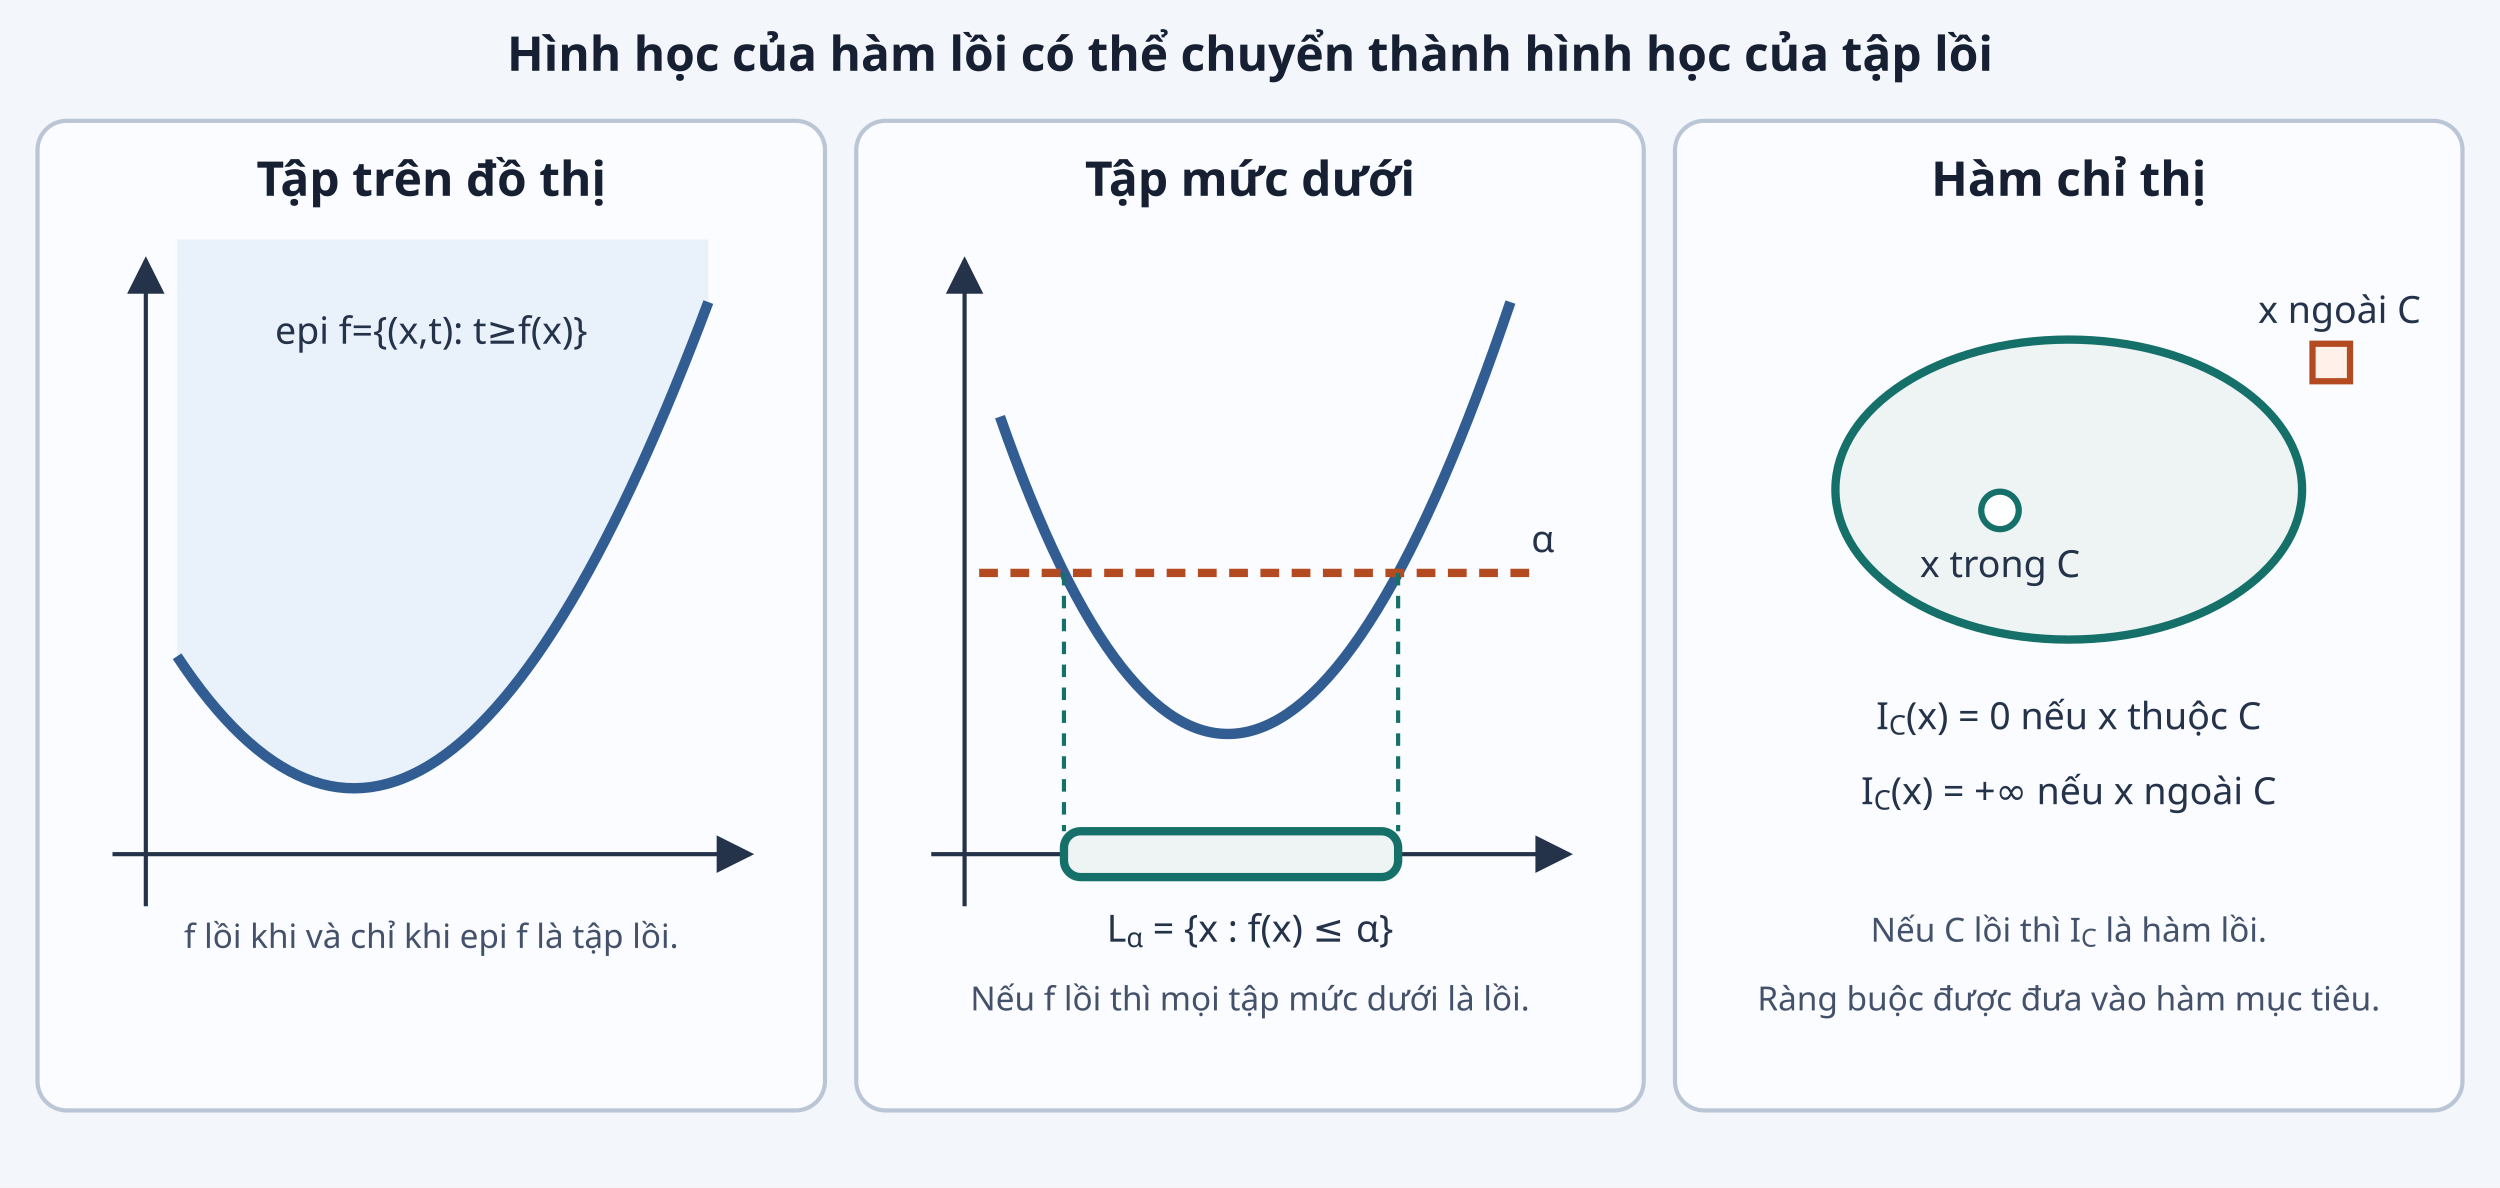
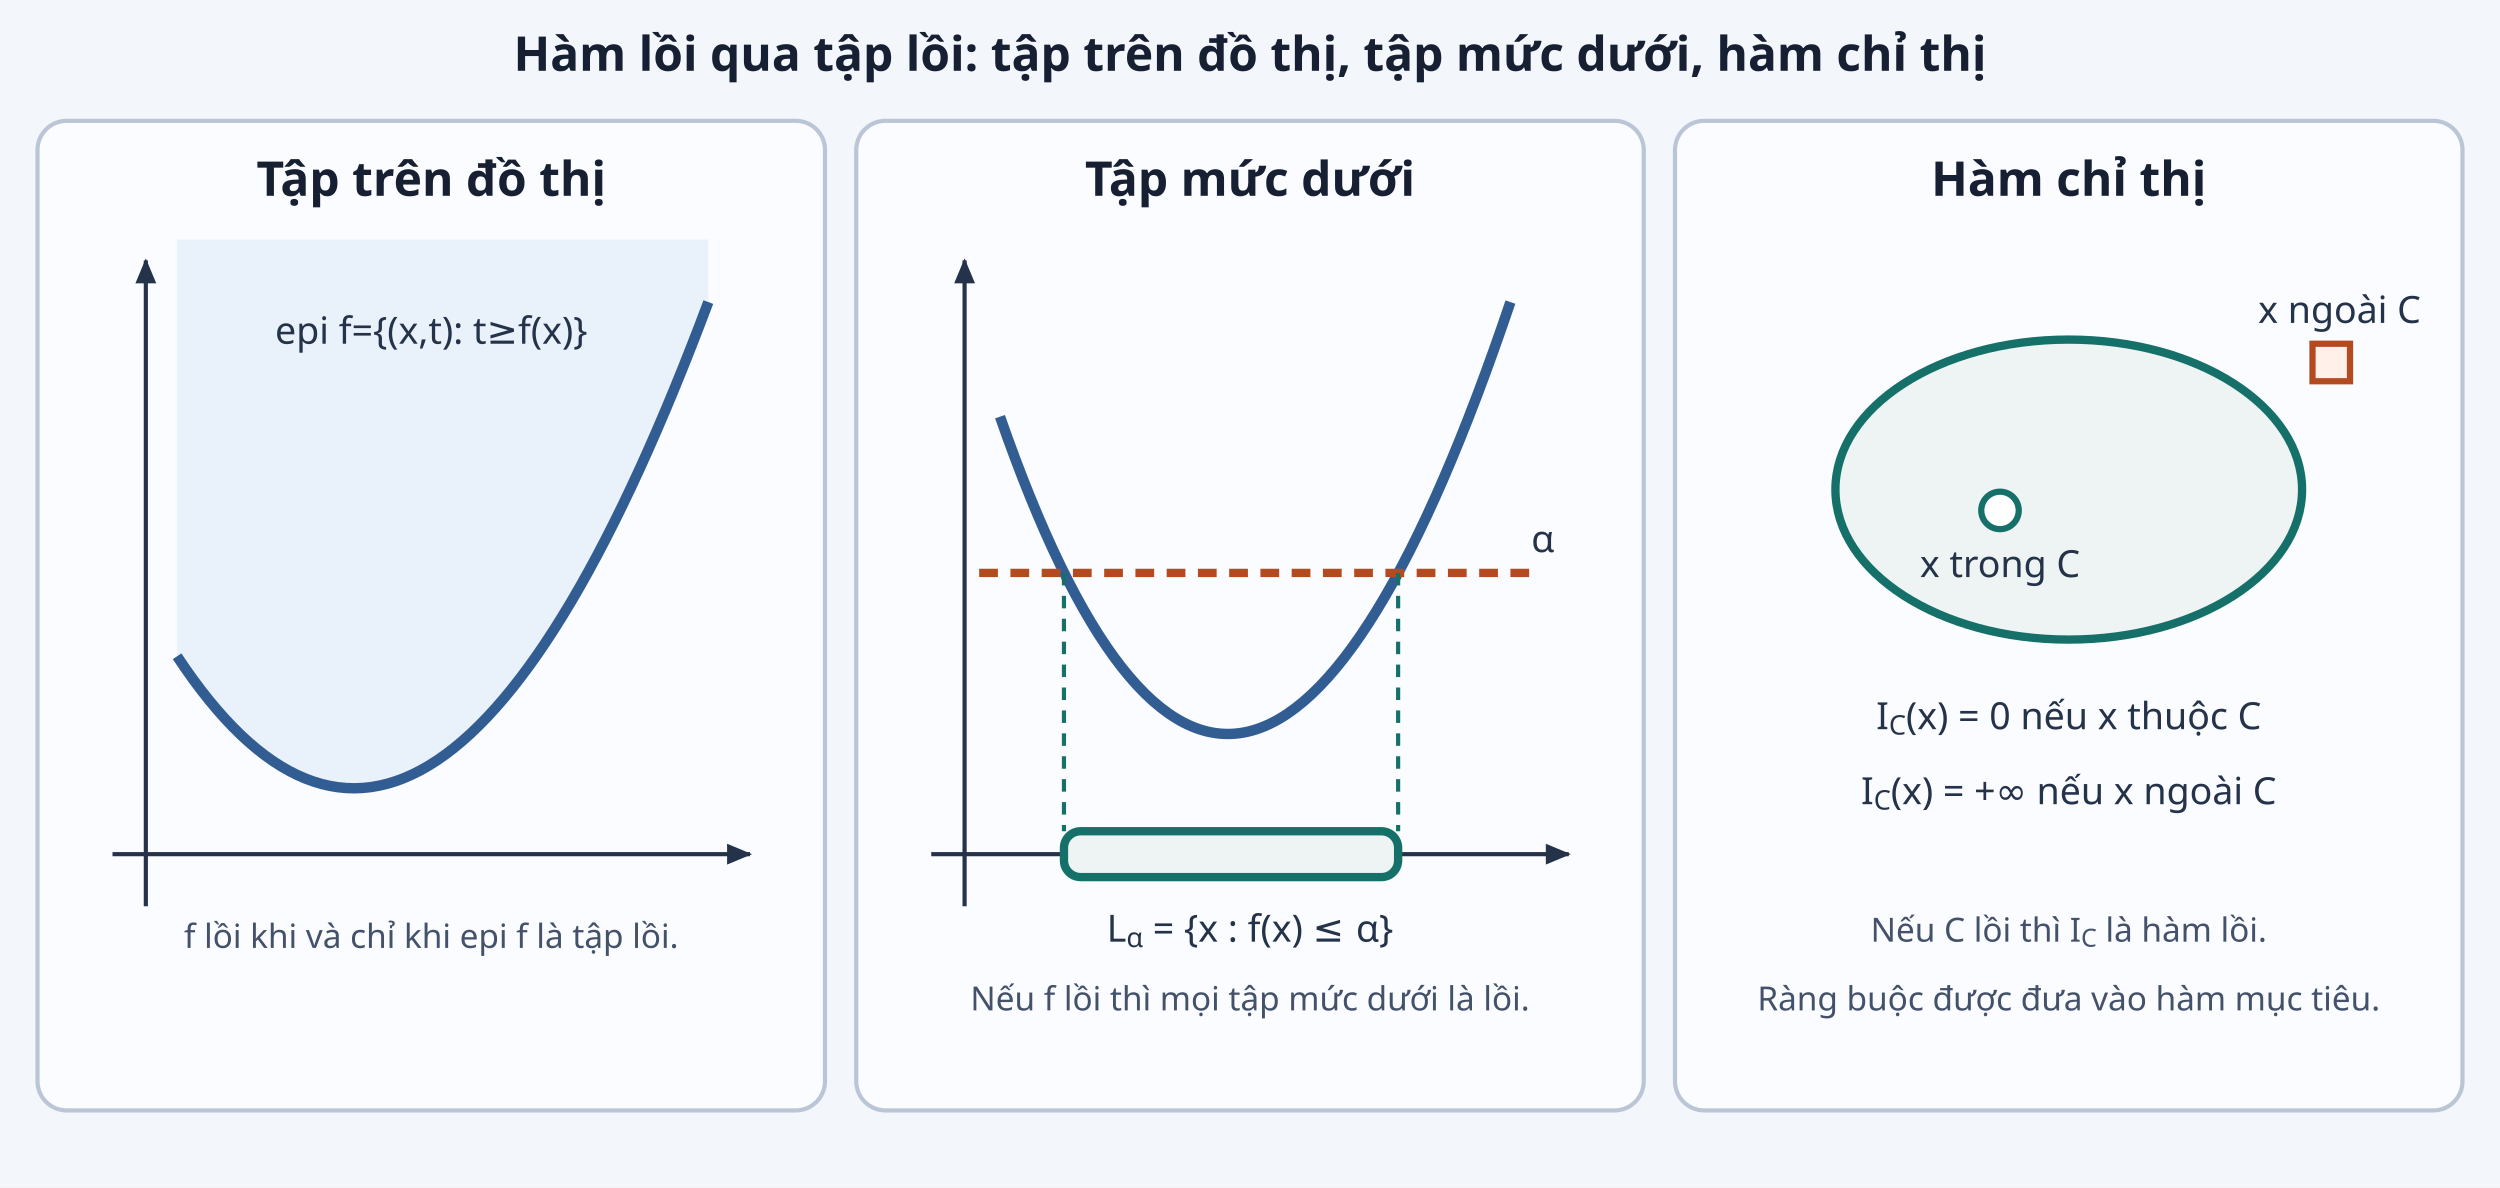
<svg xmlns="http://www.w3.org/2000/svg" viewBox="0 0 1200 570" role="img" aria-labelledby="title desc">
  <defs>
-     <marker id="arrow" markerWidth="9" markerHeight="9" refX="8" refY="4.5" orient="auto">
-       <path d="M0 0L9 4.5L0 9Z" fill="#24324a" />
+     <marker id="arrow" markerWidth="12" markerHeight="10" refX="11" refY="5" orient="auto" markerUnits="userSpaceOnUse">
+       <path d="M0 0L12 5L0 10Z" fill="#24324a" />
    </marker>
    <style>.panel{fill:#fbfcff;stroke:#bac5d6;stroke-width:2}.title{font-family:sans-serif;font-size:23px;font-weight:700;fill:#172033}.label{font-family:sans-serif;font-size:18px;fill:#24324a}.small{font-family:sans-serif;font-size:16px;fill:#44516a}.axis{stroke:#24324a;stroke-width:2;marker-end:url(#arrow)}.curve{fill:none;stroke:#315d92;stroke-width:5}.epi{fill:#e9f1fb;stroke:none}.level{stroke:#b44b20;stroke-width:4;stroke-dasharray:9 6}.set{fill:#eef4f3;stroke:#16706a;stroke-width:4}.outside{fill:#fff1e9;stroke:#b44b20;stroke-width:3}.inside{fill:#fff;stroke:#16706a;stroke-width:3}</style>
  </defs>
  <rect width="1200" height="570" fill="#f3f6fb" />
-   <text class="title" x="600" y="34" text-anchor="middle">Hình học của hàm lồi có thể chuyển thành hình học của tập lồi</text>
+   <text class="title" x="600" y="34" text-anchor="middle">Hàm lồi qua tập lồi: tập trên đồ thị, tập mức dưới, hàm chỉ thị</text>
  <rect class="panel" x="18" y="58" width="378" height="475" rx="14" />
  <text class="title" x="207" y="94" text-anchor="middle">Tập trên đồ thị</text>
  <line class="axis" x1="54" y1="410" x2="360" y2="410" />
  <line class="axis" x1="70" y1="435" x2="70" y2="125" />
  <path class="epi" d="M85 315 Q207 500 340 145 L340 115 L85 115 Z" />
  <path class="curve" d="M85 315 Q207 500 340 145" />
  <text class="label" x="207" y="165" text-anchor="middle">epi f={(x,t): t≥f(x)}</text>
  <text class="small" x="207" y="455" text-anchor="middle">f lồi khi và chỉ khi epi f là tập lồi.</text>
  <rect class="panel" x="411" y="58" width="378" height="475" rx="14" />
  <text class="title" x="600" y="94" text-anchor="middle">Tập mức dưới</text>
  <line class="axis" x1="447" y1="410" x2="753" y2="410" />
  <line class="axis" x1="463" y1="435" x2="463" y2="125" />
  <path class="curve" d="M480 200 Q595 530 725 145" />
  <line class="level" x1="470" y1="275" x2="740" y2="275" />
  <text class="label" x="735" y="265">α</text>
  <rect class="set" x="510.7" y="399" width="160.4" height="22" rx="8" />
  <line x1="510.7" y1="275" x2="510.7" y2="399" stroke="#16706a" stroke-width="2" stroke-dasharray="6 5" />
  <line x1="671.1" y1="275" x2="671.1" y2="399" stroke="#16706a" stroke-width="2" stroke-dasharray="6 5" />
  <text class="label" x="600" y="452" text-anchor="middle">L<tspan baseline-shift="sub" font-size="13">α</tspan> = {x : f(x) ≤ α}</text>
  <text class="small" x="600" y="485" text-anchor="middle">Nếu f lồi thì mọi tập mức dưới là lồi.</text>
  <rect class="panel" x="804" y="58" width="378" height="475" rx="14" />
  <text class="title" x="993" y="94" text-anchor="middle">Hàm chỉ thị</text>
  <ellipse class="set" cx="993" cy="235" rx="112" ry="72" />
  <circle class="inside" cx="960" cy="245" r="9" />
  <rect class="outside" x="1110" y="165" width="18" height="18" />
  <text class="label" x="960" y="277" text-anchor="middle">x trong C</text>
  <text class="label" x="1162" y="155" text-anchor="end">x ngoài C</text>
  <text class="label" x="993" y="350" text-anchor="middle">I<tspan baseline-shift="sub" font-size="13">C</tspan>(x) = 0 nếu x thuộc C</text>
  <text class="label" x="993" y="386" text-anchor="middle">I<tspan baseline-shift="sub" font-size="13">C</tspan>(x) = +∞ nếu x ngoài C</text>
  <text class="small" x="993" y="452" text-anchor="middle">Nếu C lồi thì I<tspan baseline-shift="sub" font-size="12">C</tspan> là hàm lồi.</text>
  <text class="small" x="993" y="485" text-anchor="middle">Ràng buộc được đưa vào hàm mục tiêu.</text>
</svg>
